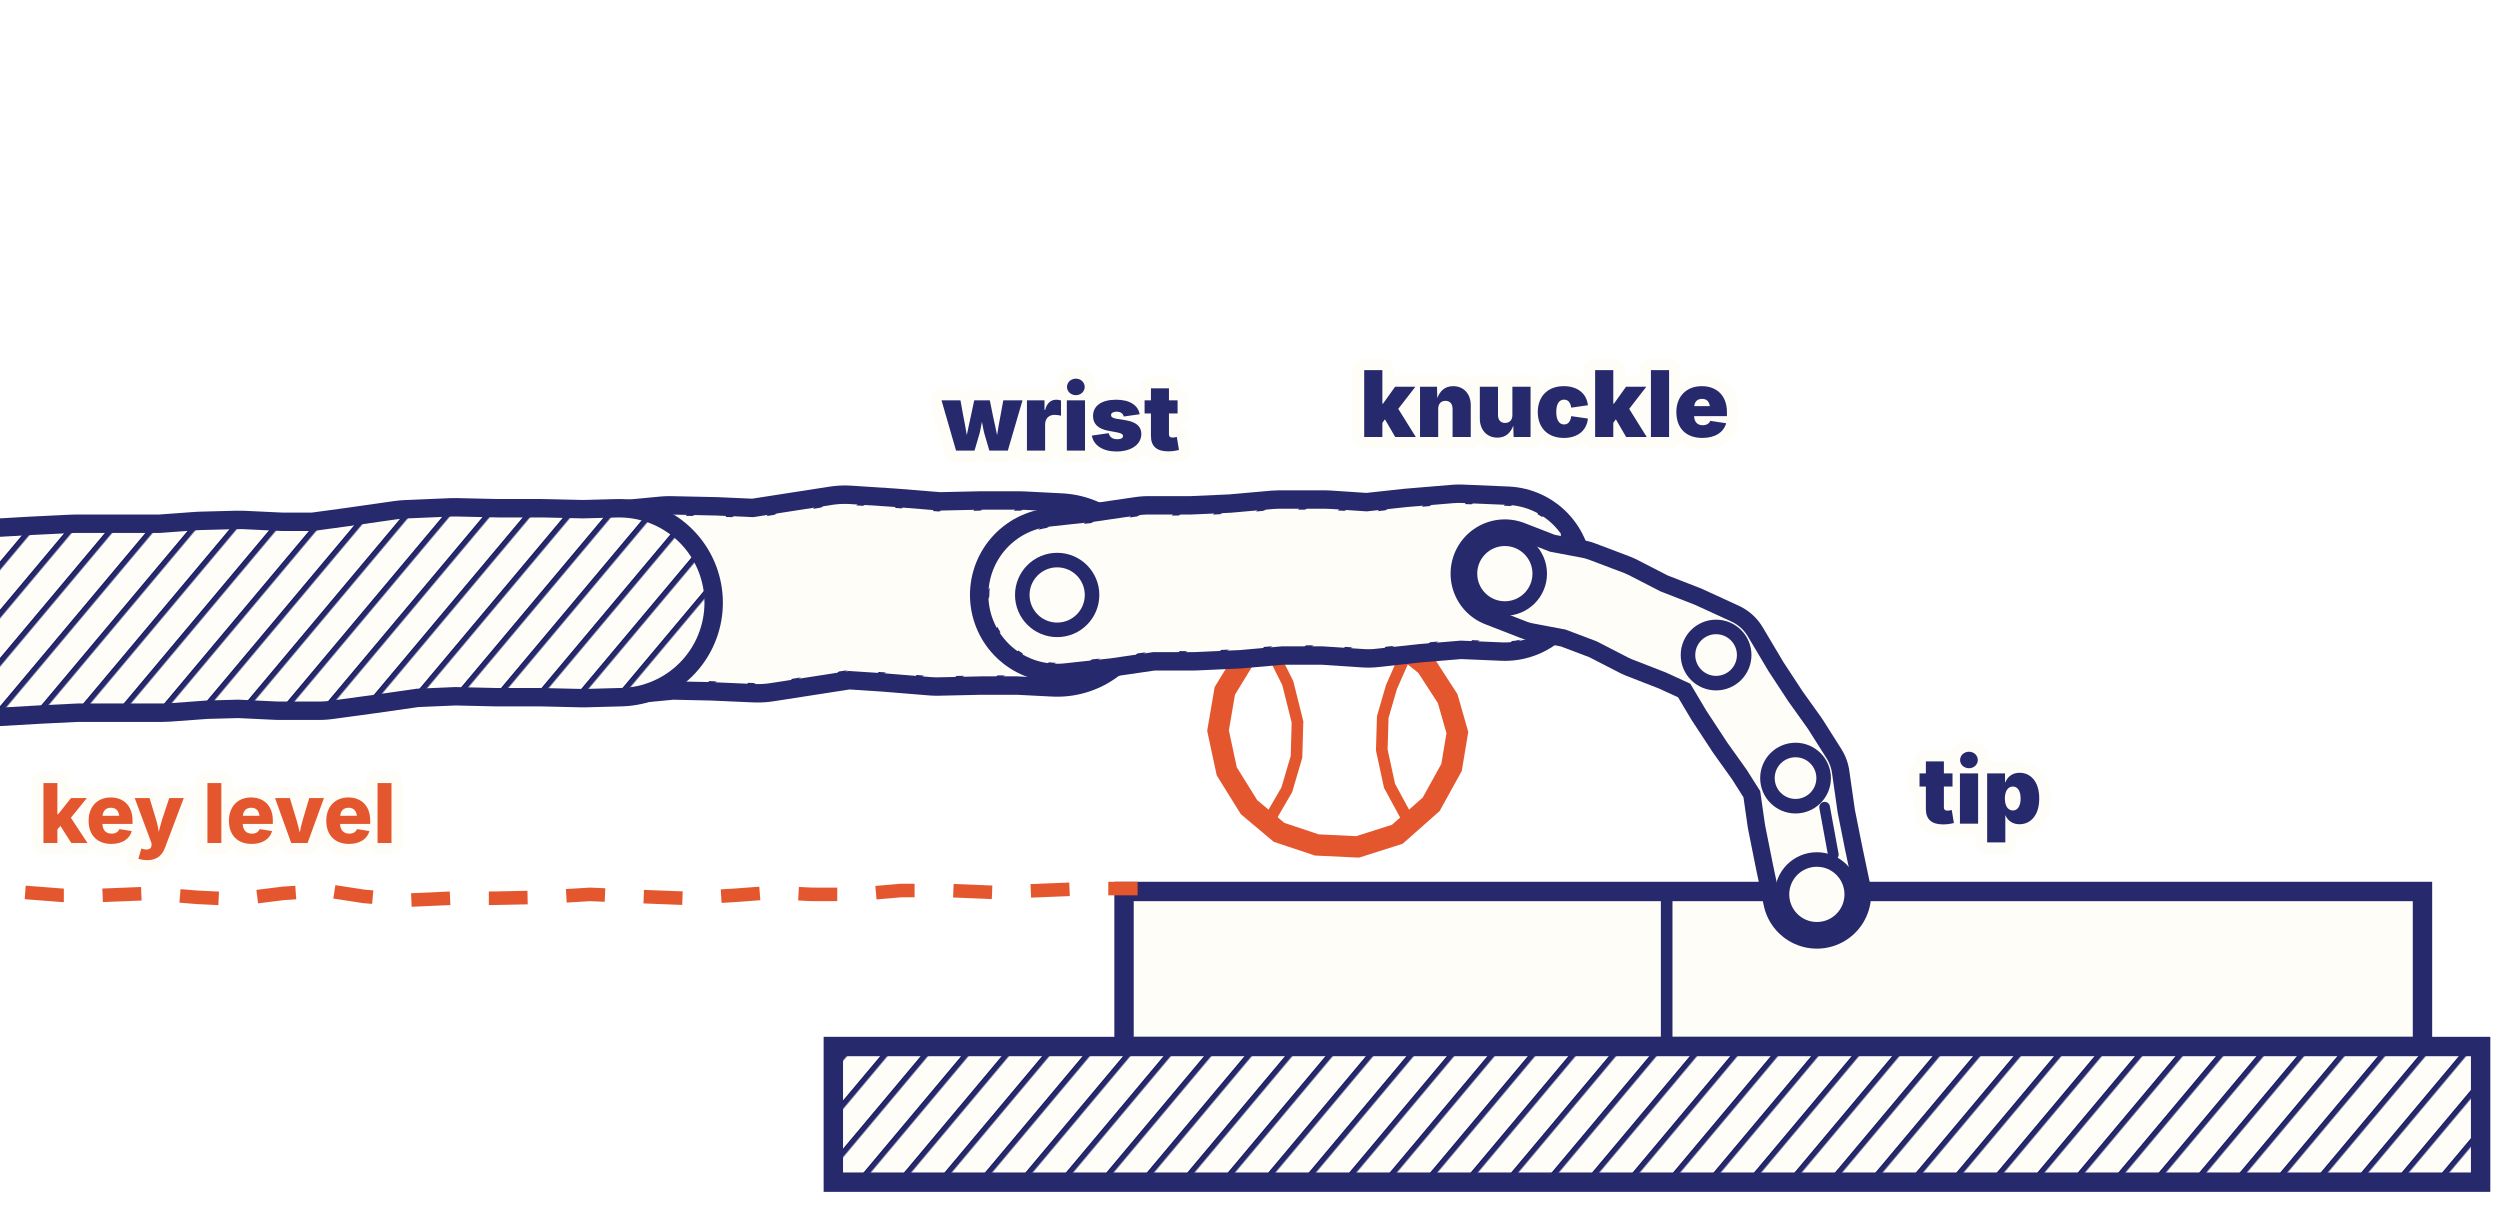
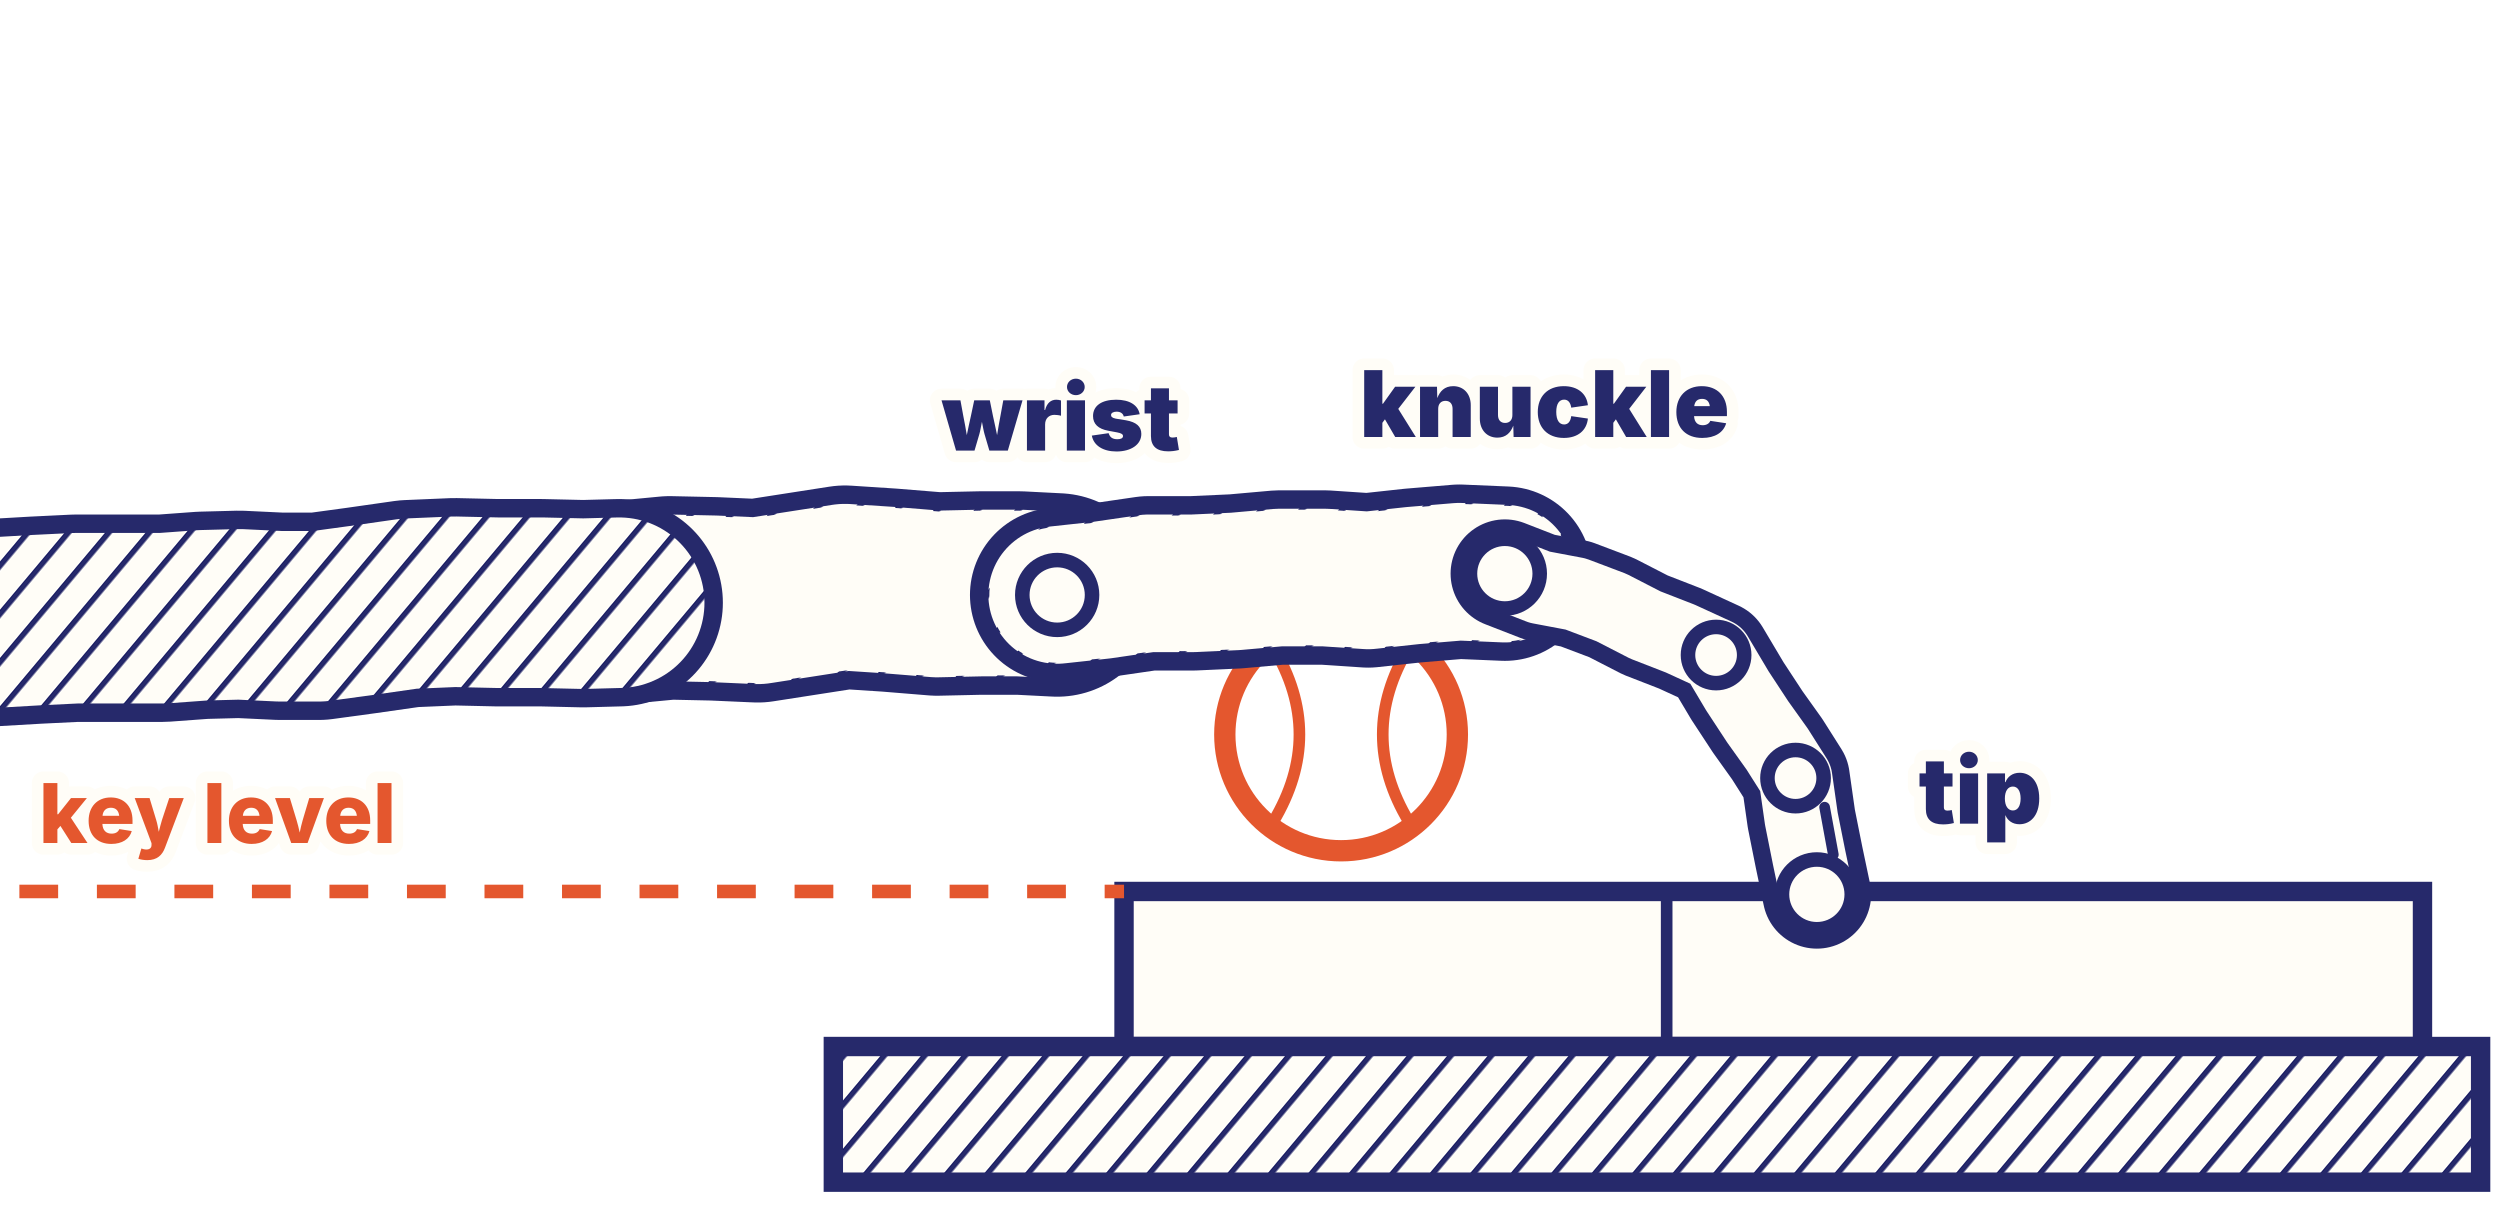
<svg xmlns="http://www.w3.org/2000/svg" viewBox="34 26 258 126" width="516" height="252">
  <defs>
    <pattern id="hphandgood20" width="3.2" height="3.2" patternUnits="userSpaceOnUse" patternTransform="rotate(40)">
      <rect width="3.2" height="3.2" fill="#fffdf7" />
      <line x1="0" y1="0" x2="0" y2="3.2" stroke="#26296b" stroke-width="1.15" />
    </pattern>
  </defs>
  <rect x="150" y="118" width="134" height="16" fill="#fffdf7" stroke="#26296b" stroke-width="2" />
  <line x1="206.0" y1="118.0" x2="206.0" y2="134.0" stroke="#26296b" stroke-width="1.2" stroke-linecap="round" />
  <path d="M120,134 L290,134 L290,148 L120,148 Z" fill="url(#hphandgood20)" stroke="#26296b" stroke-width="2" />
-   <path d="M36.6 118.1l3.9.3 4 0 5-.2 4.8.4 4.1.2 4.8-.6 4.4-.3 3.9.6 4.5.4 4.5-.2 4.4 0 5-.1 5-.3 4.6.2 5.2.2 5.1-.3 4-.3 4 .2 4.6 0 4.6-.4 4.9 0 4.8.2 4.6-.2 5-.2 5.1 0" stroke="#e4572e" stroke-width="1.4" stroke-dasharray="4 4" fill="none" />
+   <line x1="36" y1="118" x2="150" y2="118" stroke="#e4572e" stroke-width="1.4" stroke-dasharray="4 4" />
  <text stroke="#fffdf7" stroke-width="2.4" stroke-linejoin="round" paint-order="stroke" x="38" y="113" font-size="8.5" font-weight="800" fill="#e4572e" font-family="Inter,sans-serif">key level</text>
-   <path d="M159.7 101.4l.9 4.2 2.3 3.7 3.1 2.6 3.9 1.3 4.2.2 4.1-1.3 3.5-3.1 2.1-3.8 .6-3.6-1-3.5-2.2-3.4-3-2.4-3.8-1.1-4.2-.6-4.2.7-3.4 2.4-2.2 3.6z" fill="none" stroke="#e4572e" stroke-width="2.2" />
-   <path d="M164.9 92.5l2 4 1 4-.1 3.6-1 3.4-1.8 3.1M179.1 93.5l-1.5 3.4-.9 3.1-.1 3.4 .8 3.7 1.9 3.5" fill="none" stroke="#e4572e" stroke-width="1.2" />
+   <circle cx="172.4" cy="101.8" r="12" fill="none" stroke="#e4572e" stroke-width="2.2" />
+   <path d="M165.4,92.8 q5.4,9 0,18 M179.4,92.8 q-5.4,9 0,18" fill="none" stroke="#e4572e" stroke-width="1.2" />
  <path d="M22.7 91l4.3-.2 5.3-.4 5.2-.3 4.3-.2 4.4 0 4.8 0 4.1-.3 4-.1 4.2.2 4.1-.1 4.5-.7 5.1-.7 4.7 0 4.5 0 4.7.1 4.2.1 3.8-.3 4.2-.4 4.6.1 4.5.2 4.5-.7 4.5-.7 4.6.3 4.9.4 4.5-.1 4 0 3.9.2" fill="none" stroke="#26296b" stroke-width="21.0" stroke-linecap="round" stroke-linejoin="round" />
  <path d="M22.7 91l4.3-.2 5.3-.4 5.2-.3 4.3-.2 4.4 0 4.8 0 4.1-.3 4-.1 4.2.2 4.1-.1 4.5-.7 5.1-.7 4.7 0 4.5 0 4.7.1 4.2.1 3.8-.3 4.2-.4 4.6.1 4.5.2 4.5-.7 4.5-.7 4.6.3 4.9.4 4.5-.1 4 0 3.9.2" fill="none" stroke="url(#hphandgood20)" stroke-width="17.2" stroke-linecap="round" stroke-linejoin="round" />
  <path d="M22.7 91l4.3-.2 5.3-.4 5.2-.3 4.3-.2 4.4 0 4.8 0 4.1-.3 4-.1 4.2.2 4.1-.1 4.5-.7 5.1-.7 4.7 0 4.5 0 4.7.1 4.2.1 3.8-.3 4.2-.4 4.6.1 4.5.2 4.5-.7 4.5-.7 4.6.3 4.9.4 4.5-.1 4 0 3.9.2" fill="none" stroke="#fffdf7" stroke-width="17" stroke-linecap="round" stroke-linejoin="round" />
  <path d="M18.9 90.9l4.1-.1 4.3-.2 5.2-.3 5.2-.3 4.1-.2 4.3 0 4.7 0 4.1-.3 3.8-.1 4.2.2 4 0 4.4-.6 4.9-.7 4.7-.2 4.4.1 4.6 0 4.3.1 3.7-.1" fill="none" stroke="#26296b" stroke-width="21.4" stroke-linecap="round" stroke-linejoin="round" />
  <path d="M18.9 90.9l4.1-.1 4.3-.2 5.2-.3 5.2-.3 4.1-.2 4.3 0 4.7 0 4.1-.3 3.8-.1 4.2.2 4 0 4.4-.6 4.9-.7 4.7-.2 4.4.1 4.6 0 4.3.1 3.7-.1" fill="none" stroke="url(#hphandgood20)" stroke-width="17.6" stroke-linecap="round" stroke-linejoin="round" />
  <path d="M143.1 87.4l4.6-.5 4.8-.7 4.6 0 4.4-.2 4.5-.4 4.7 0 4.5.3 4.6-.5 4.8-.4 4.7.2" fill="none" stroke="#26296b" stroke-width="18.0" stroke-linecap="round" stroke-linejoin="round" />
  <path d="M143.1 87.4l4.6-.5 4.8-.7 4.6 0 4.4-.2 4.5-.4 4.7 0 4.5.3 4.6-.5 4.8-.4 4.7.2" fill="none" stroke="url(#hphandgood20)" stroke-width="14.2" stroke-linecap="round" stroke-linejoin="round" />
  <path d="M143.1 87.4l4.6-.5 4.8-.7 4.6 0 4.4-.2 4.5-.4 4.7 0 4.5.3 4.6-.5 4.8-.4 4.7.2" fill="none" stroke="#fffdf7" stroke-width="14" stroke-linecap="round" stroke-linejoin="round" />
  <path d="M189.3 85.2l3.6 1.4 3.7.7 3.7 1.4 3.5 1.8 3.6 1.4 3.7 1.7 2.2 3.7 2.1 3.2 2 2.8 1.9 3 .6 4.2 .8 4 .8 3.8" fill="none" stroke="#26296b" stroke-width="11.2" stroke-linecap="round" stroke-linejoin="round" />
  <path d="M189.3 85.2l3.6 1.4 3.7.7 3.7 1.4 3.5 1.8 3.6 1.4 3.7 1.7 2.2 3.7 2.1 3.2 2 2.8 1.9 3 .6 4.2 .8 4 .8 3.8" fill="none" stroke="url(#hphandgood20)" stroke-width="7.4" stroke-linecap="round" stroke-linejoin="round" />
  <path d="M189.3 85.2l3.6 1.4 3.7.7 3.7 1.4 3.5 1.8 3.6 1.4 3.7 1.7 2.2 3.7 2.1 3.2 2 2.8 1.9 3 .6 4.2 .8 4 .8 3.8" fill="none" stroke="#fffdf7" stroke-width="7.6" stroke-linecap="round" stroke-linejoin="round" />
  <g transform="translate(-0.5 0.6)">
    <line x1="222.8" y1="108.7" x2="223.7" y2="113.6" stroke="#26296b" stroke-width="1.1" stroke-linecap="round" />
  </g>
  <g transform="translate(-0.2 -0.3)">
    <circle cx="211.3" cy="93.9" r="2.9" fill="#fffdf7" stroke="#26296b" stroke-width="1.5" />
  </g>
  <g transform="translate(-0.6 0.1)">
    <circle cx="219.9" cy="106.2" r="2.9" fill="#fffdf7" stroke="#26296b" stroke-width="1.5" />
  </g>
  <g transform="translate(-0.4 0.9)">
    <circle cx="143.5" cy="86.5" r="3.6" fill="#fffdf7" stroke="#26296b" stroke-width="1.5" />
  </g>
  <g transform="translate(-0.1 1.1)">
    <circle cx="189.4" cy="84.1" r="3.6" fill="#fffdf7" stroke="#26296b" stroke-width="1.5" />
  </g>
  <g transform="translate(-0.5 0.3)">
    <circle cx="222.0" cy="118.0" r="3.6" fill="#fffdf7" stroke="#26296b" stroke-width="1.5" />
  </g>
  <text stroke="#fffdf7" stroke-width="2.4" stroke-linejoin="round" paint-order="stroke" x="143.5" y="72.5" text-anchor="middle" font-size="9.5" font-weight="900" fill="#26296b" font-family="Inter,sans-serif">wrist</text>
  <text stroke="#fffdf7" stroke-width="2.4" stroke-linejoin="round" paint-order="stroke" x="193.4" y="71.1" text-anchor="middle" font-size="9.5" font-weight="900" fill="#26296b" font-family="Inter,sans-serif">knuckle</text>
  <text stroke="#fffdf7" stroke-width="2.4" stroke-linejoin="round" paint-order="stroke" x="232.0" y="111.0" text-anchor="start" font-size="9.5" font-weight="900" fill="#26296b" font-family="Inter,sans-serif">tip</text>
</svg>
